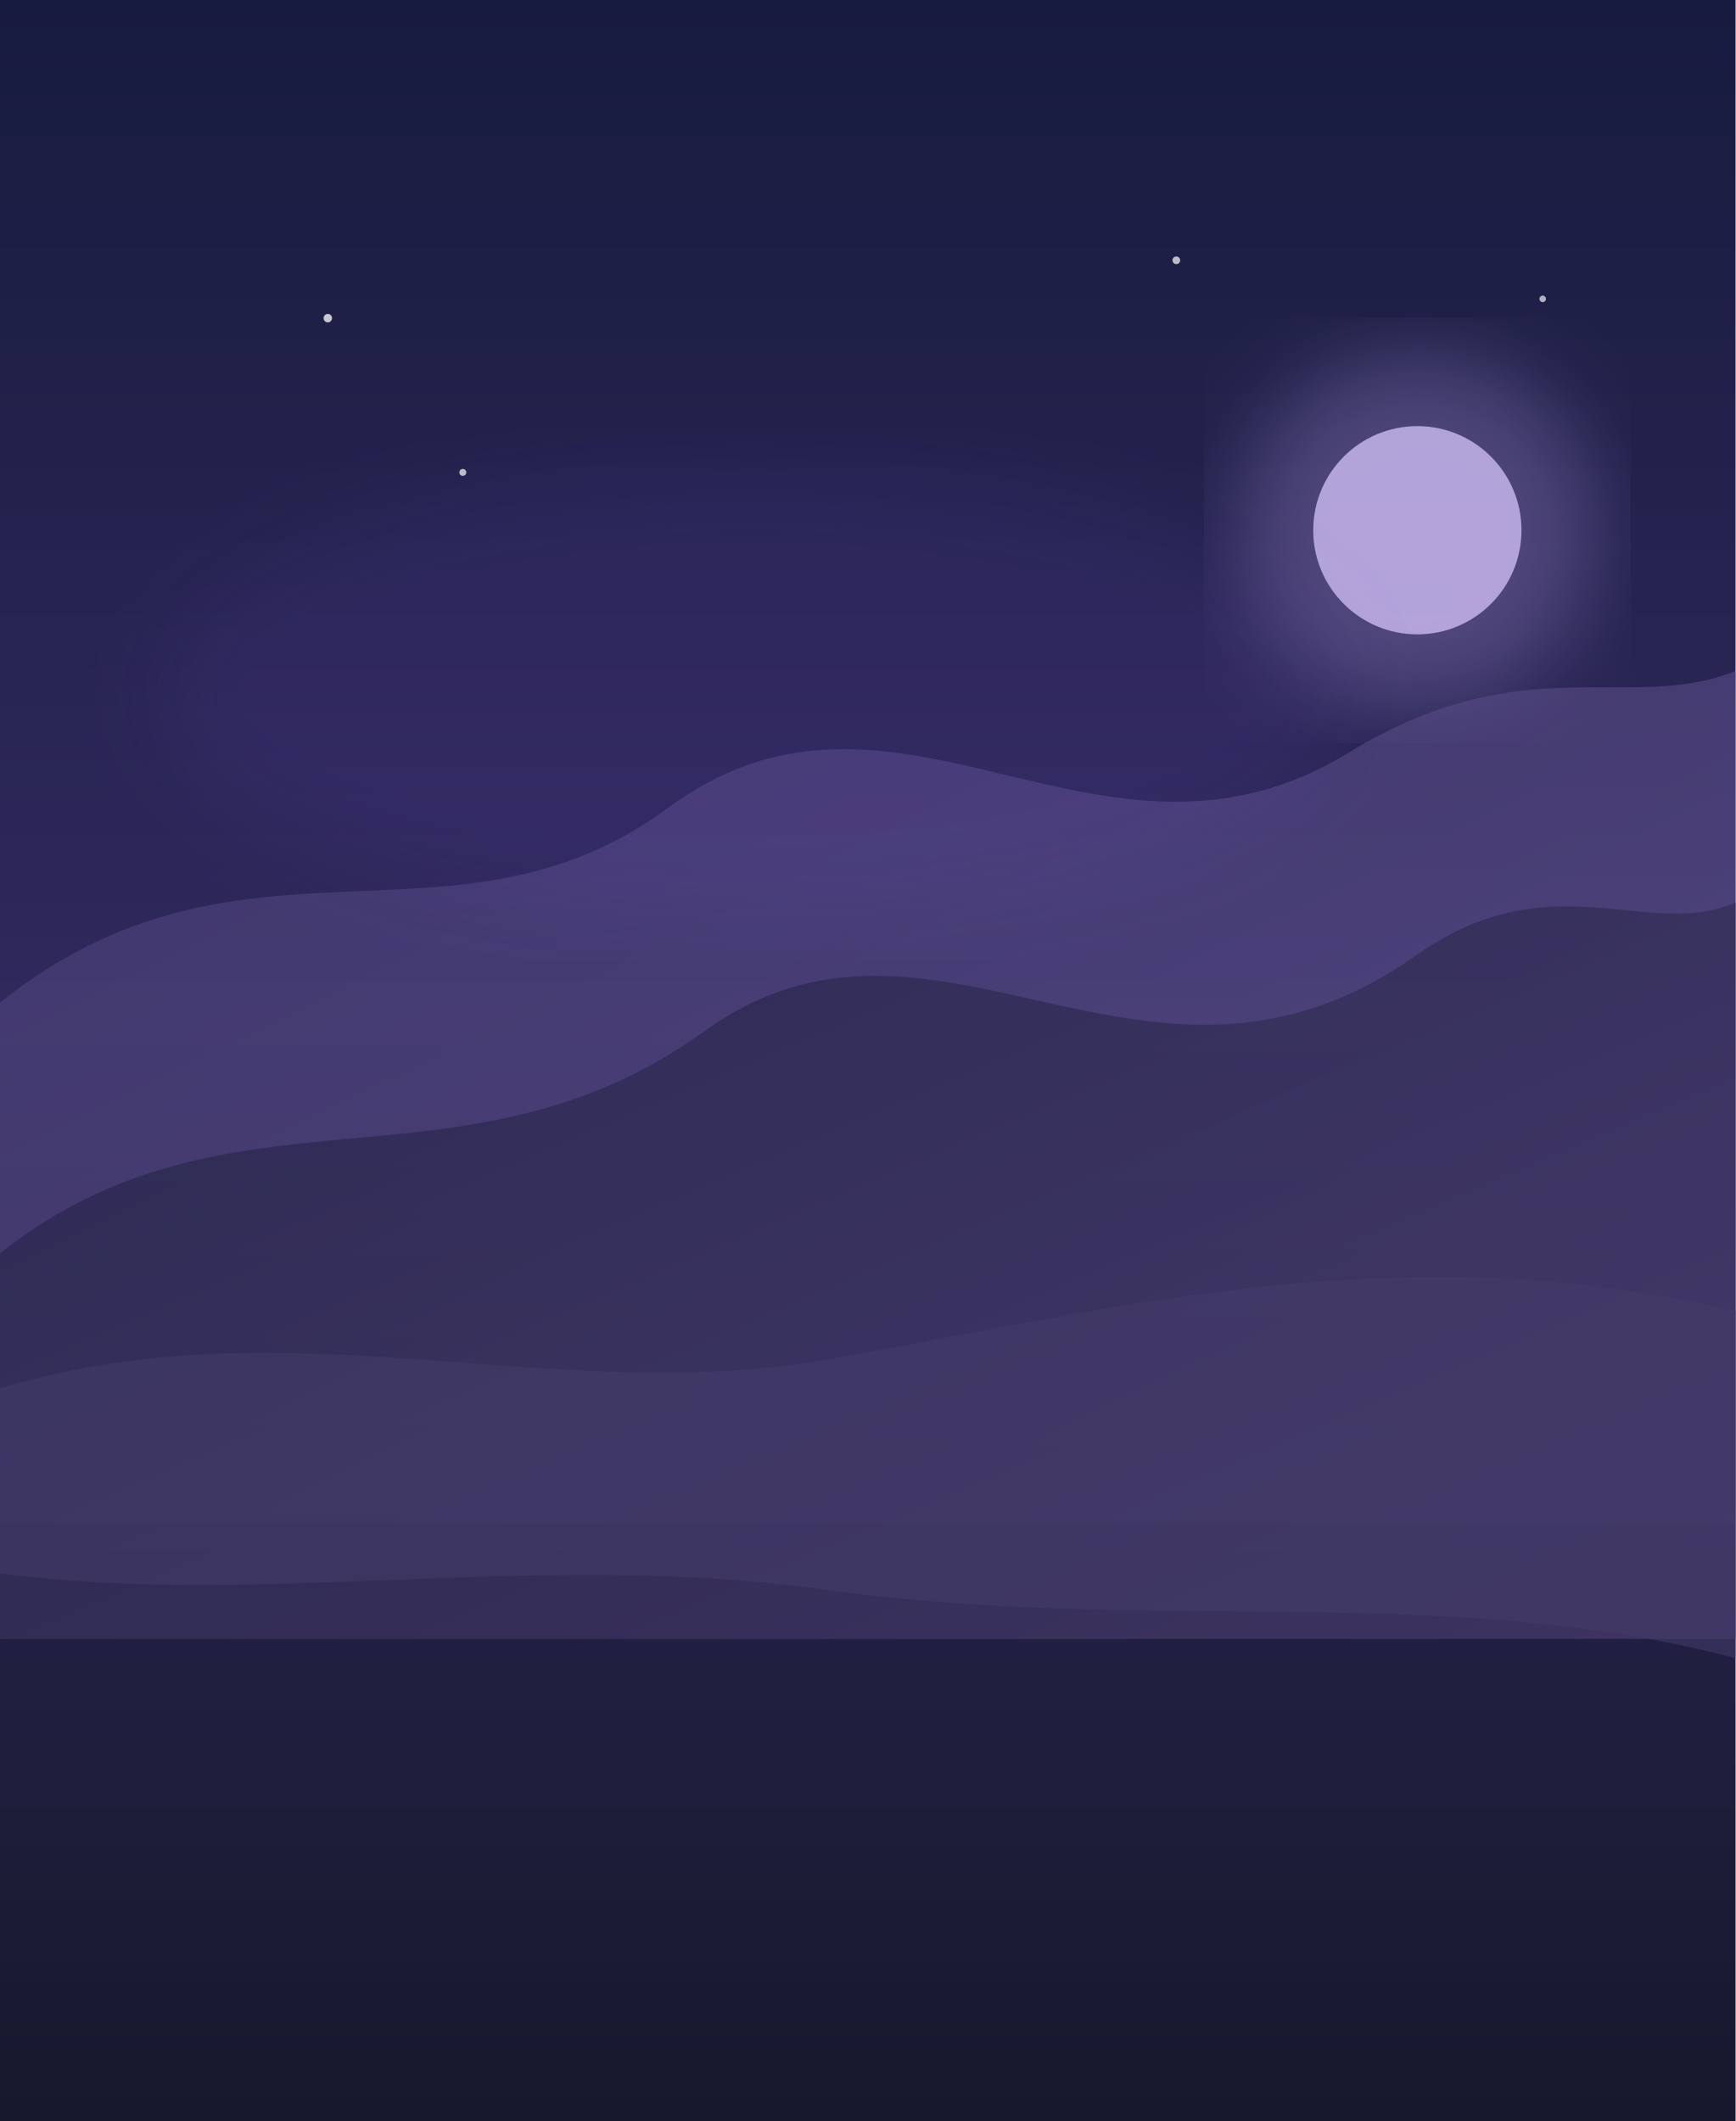
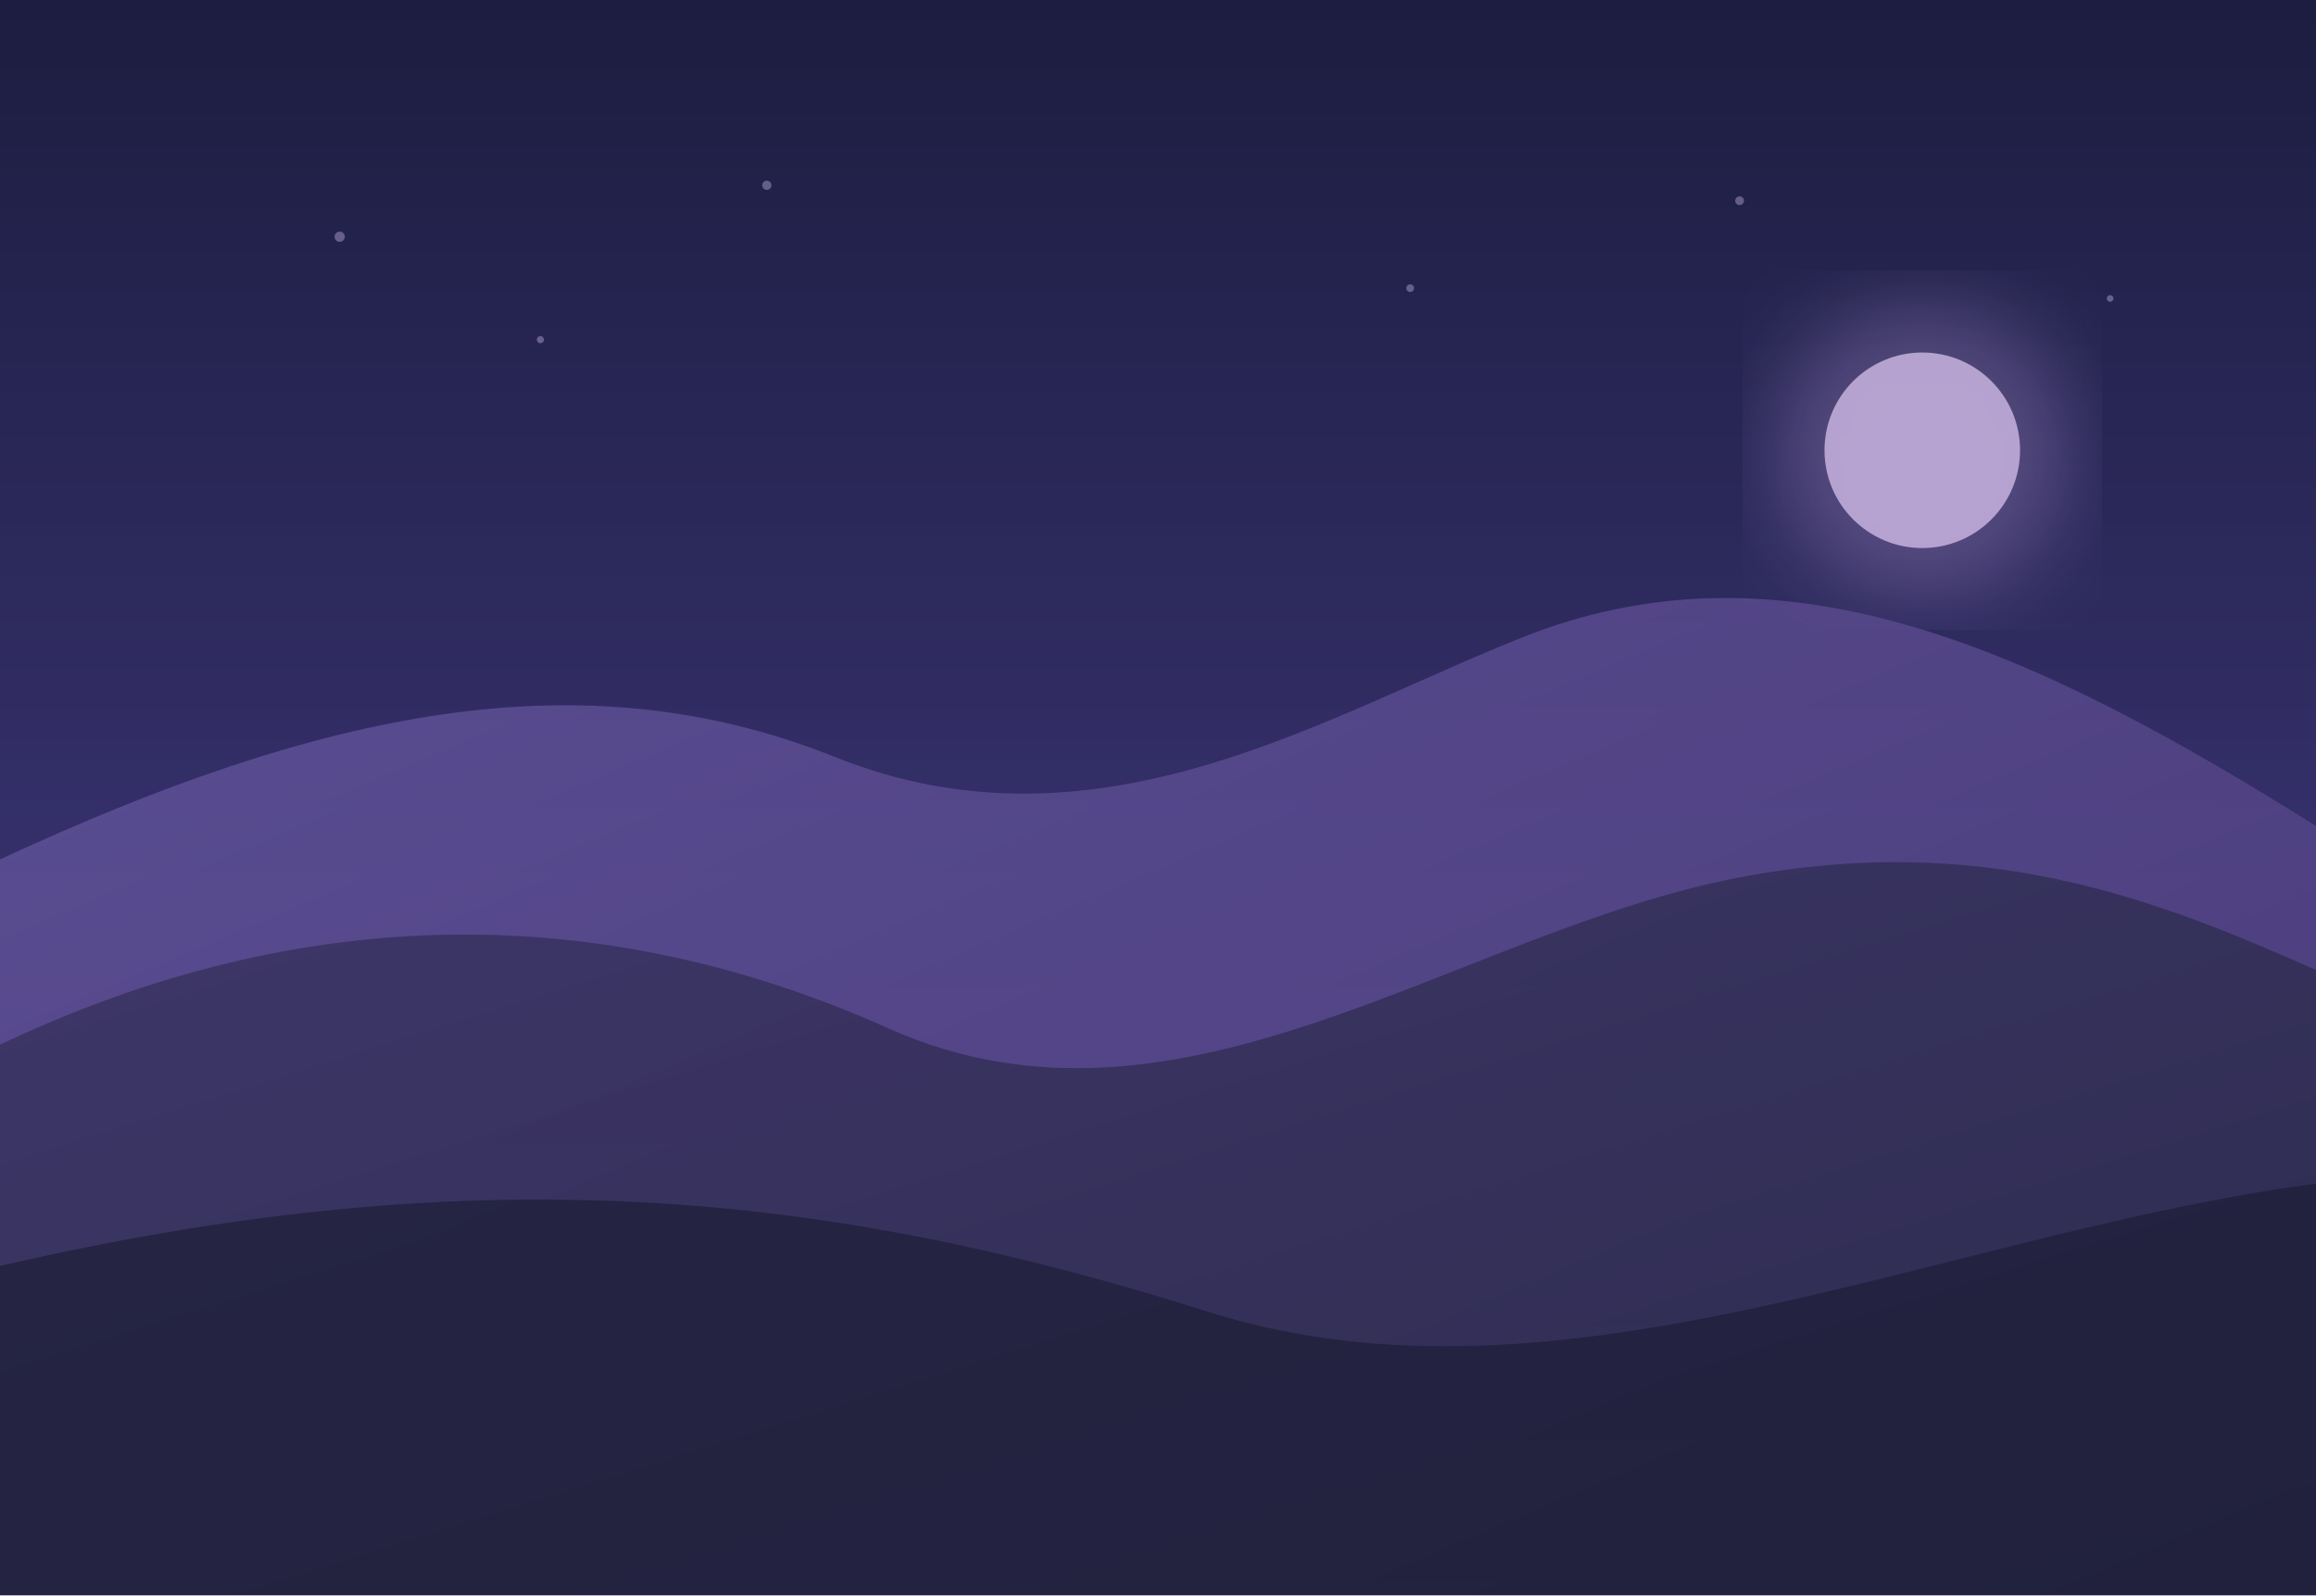
- <svg xmlns="http://www.w3.org/2000/svg" viewBox="0 0 900 1100">
+ <svg xmlns="http://www.w3.org/2000/svg" viewBox="0 0 900 620" preserveAspectRatio="xMidYMid slice">
  <defs>
    <linearGradient id="sky" x1="0" y1="0" x2="0" y2="1">
-       <stop offset="0" stop-color="#171b3e" />
-       <stop offset=".48" stop-color="#30295d" />
-       <stop offset="1" stop-color="#16182c" />
+       <stop offset="0" stop-color="#171a3a" />
+       <stop offset=".52" stop-color="#2f2c64" />
+       <stop offset="1" stop-color="#4a376f" />
    </linearGradient>
    <linearGradient id="v1" x1="0" y1="0" x2="1" y2="1">
-       <stop stop-color="#4e437d" />
-       <stop offset="1" stop-color="#7261a0" />
+       <stop stop-color="#64559c" />
+       <stop offset="1" stop-color="#4a3c79" />
    </linearGradient>
    <linearGradient id="v2" x1="0" y1="0" x2="1" y2="1">
-       <stop stop-color="#25264b" />
-       <stop offset="1" stop-color="#443768" />
+       <stop stop-color="#373260" />
+       <stop offset="1" stop-color="#242642" />
    </linearGradient>
    <filter id="blur">
-       <feGaussianBlur stdDeviation="22" />
+       <feGaussianBlur stdDeviation="16" />
    </filter>
  </defs>
-   <rect width="900" height="1100" fill="url(#sky)" />
-   <circle cx="735" cy="275" r="92" fill="#cdb1ff" opacity=".25" filter="url(#blur)" />
-   <circle cx="735" cy="275" r="54" fill="#d9c7ff" opacity=".72" />
-   <circle cx="170" cy="165" r="2.2" fill="#fff" opacity=".75" />
-   <circle cx="240" cy="245" r="1.8" fill="#fff" opacity=".7" />
-   <circle cx="610" cy="135" r="2" fill="#fff" opacity=".7" />
-   <circle cx="800" cy="155" r="1.7" fill="#fff" opacity=".65" />
-   <path d="M0 520 C125 420 235 500 345 420 C465 330 570 470 700 390 C790 335 845 370 900 348 L900 790 L0 790Z" fill="url(#v1)" opacity=".52" />
-   <path d="M0 650 C120 555 240 625 365 535 C485 448 595 595 735 495 C805 446 855 488 900 468 L900 850 L0 850Z" fill="url(#v2)" opacity=".82" />
-   <path d="M0 720 C150 675 285 730 430 705 C590 676 730 640 900 680 L900 860 C750 820 590 848 425 824 C275 804 138 834 0 816Z" fill="#433a6a" opacity=".56" />
-   <ellipse cx="390" cy="360" rx="310" ry="115" fill="#8b5cf6" opacity=".08" filter="url(#blur)" />
+   <rect width="900" height="620" fill="url(#sky)" />
+   <circle cx="747" cy="175" r="58" fill="#dfbdff" opacity=".24" filter="url(#blur)" />
+   <circle cx="747" cy="175" r="38" fill="#dec8f0" opacity=".72" />
+   <g fill="#e7d8ff" opacity=".34">
+     <circle cx="132" cy="92" r="2" />
+     <circle cx="210" cy="132" r="1.4" />
+     <circle cx="298" cy="72" r="1.8" />
+     <circle cx="548" cy="112" r="1.5" />
+     <circle cx="676" cy="78" r="1.7" />
+     <circle cx="820" cy="116" r="1.3" />
+   </g>
+   <path d="M0 334 C125 276 226 255 324 294 C428 336 518 276 596 246 C695 209 790 252 900 321 L900 620 L0 620Z" fill="url(#v1)" opacity=".76" />
+   <path d="M0 406 C118 350 235 350 346 400 C459 450 566 362 676 341 C770 323 837 349 900 377 L900 620 L0 620Z" fill="url(#v2)" opacity=".89" />
+   <path d="M0 492 C186 449 322 463 470 510 C607 553 756 479 900 460 L900 620 L0 620Z" fill="#171a31" opacity=".72" />
+   <path d="M0 0H900V620H0Z" fill="#bf7cff" opacity=".035" />
</svg>
